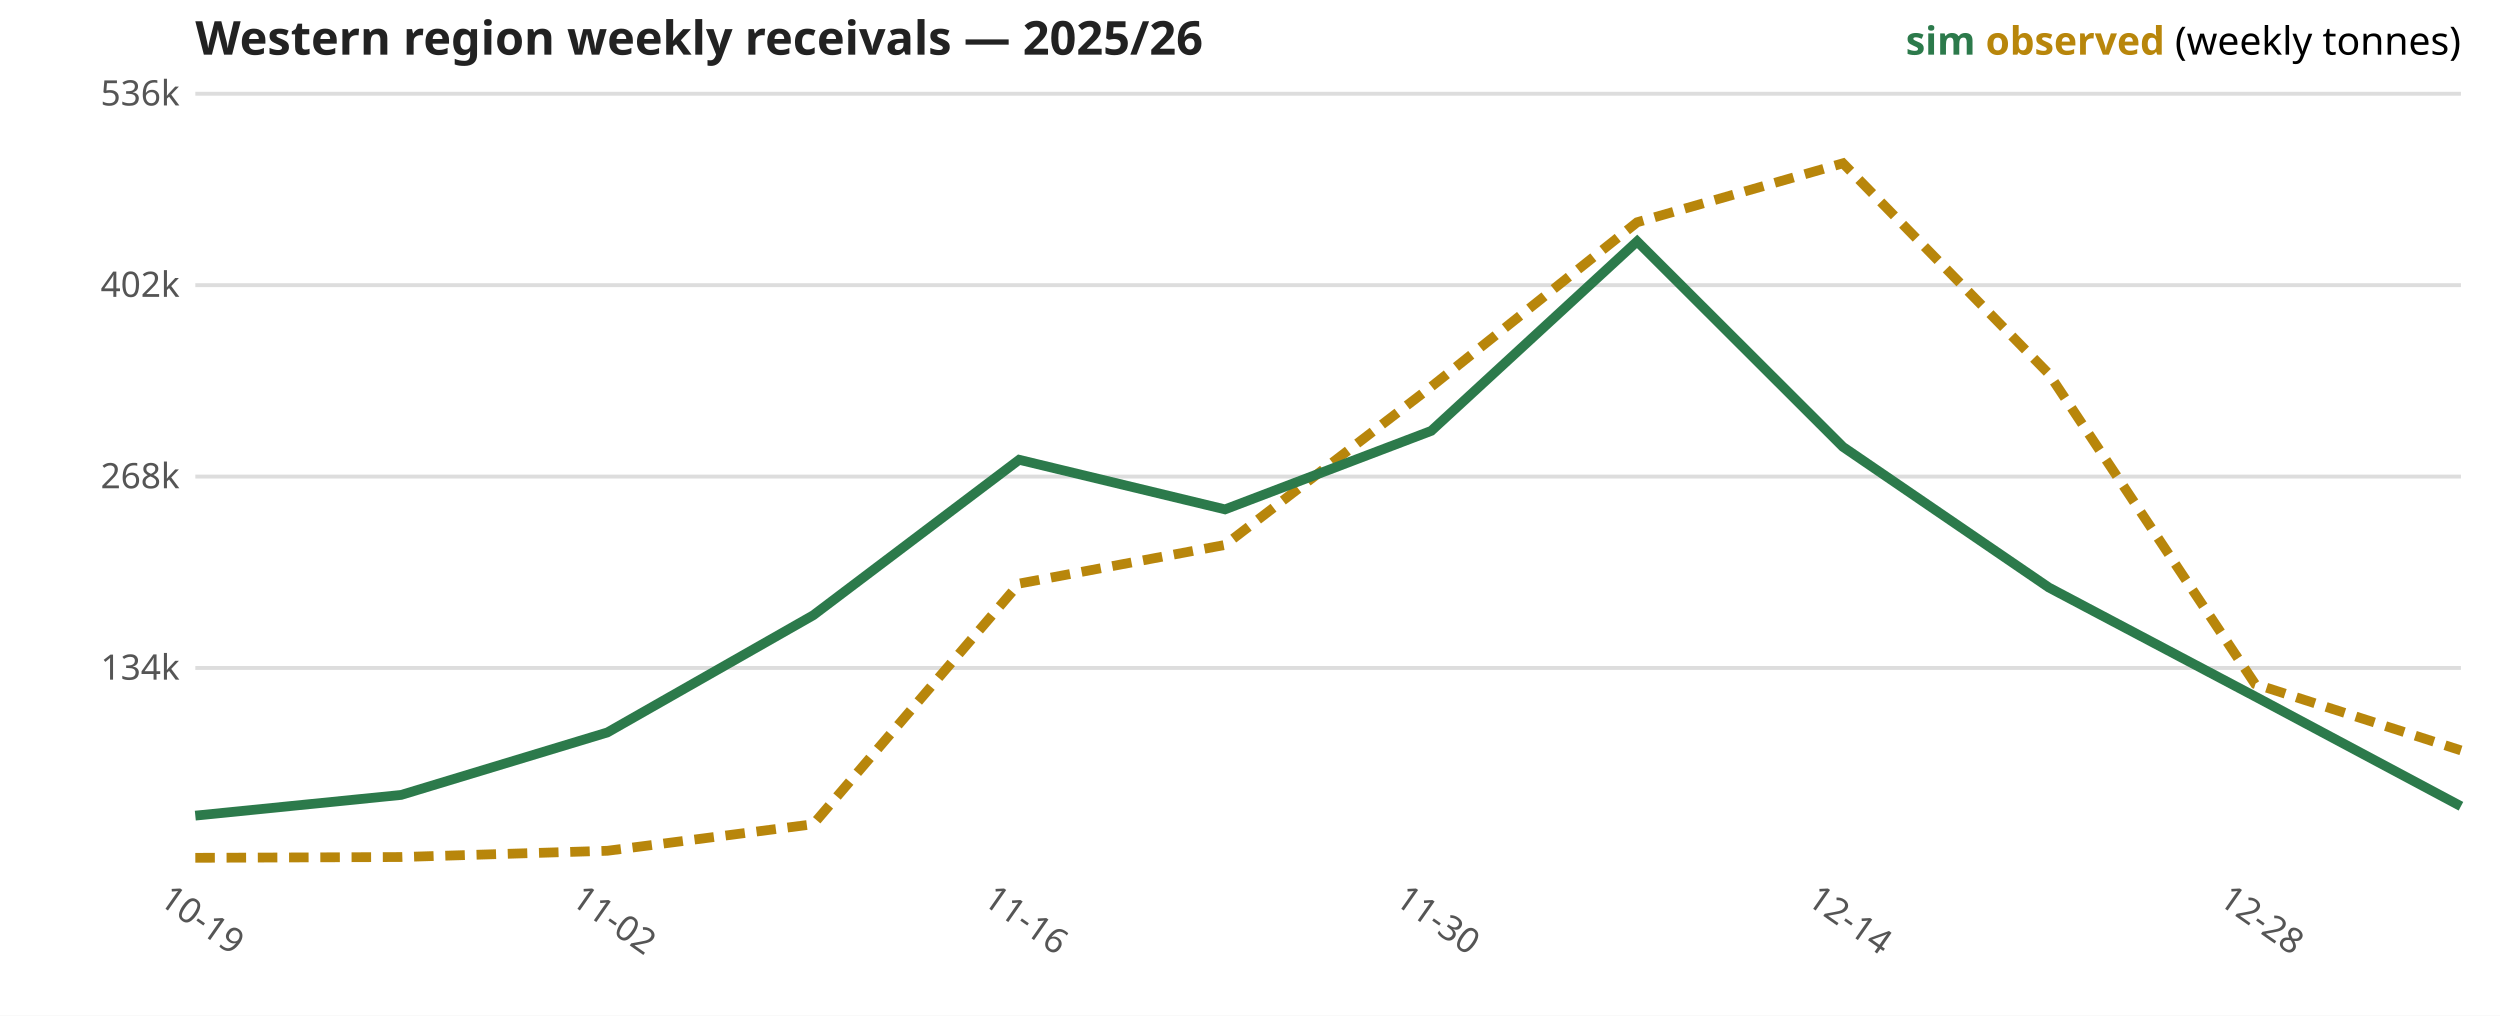
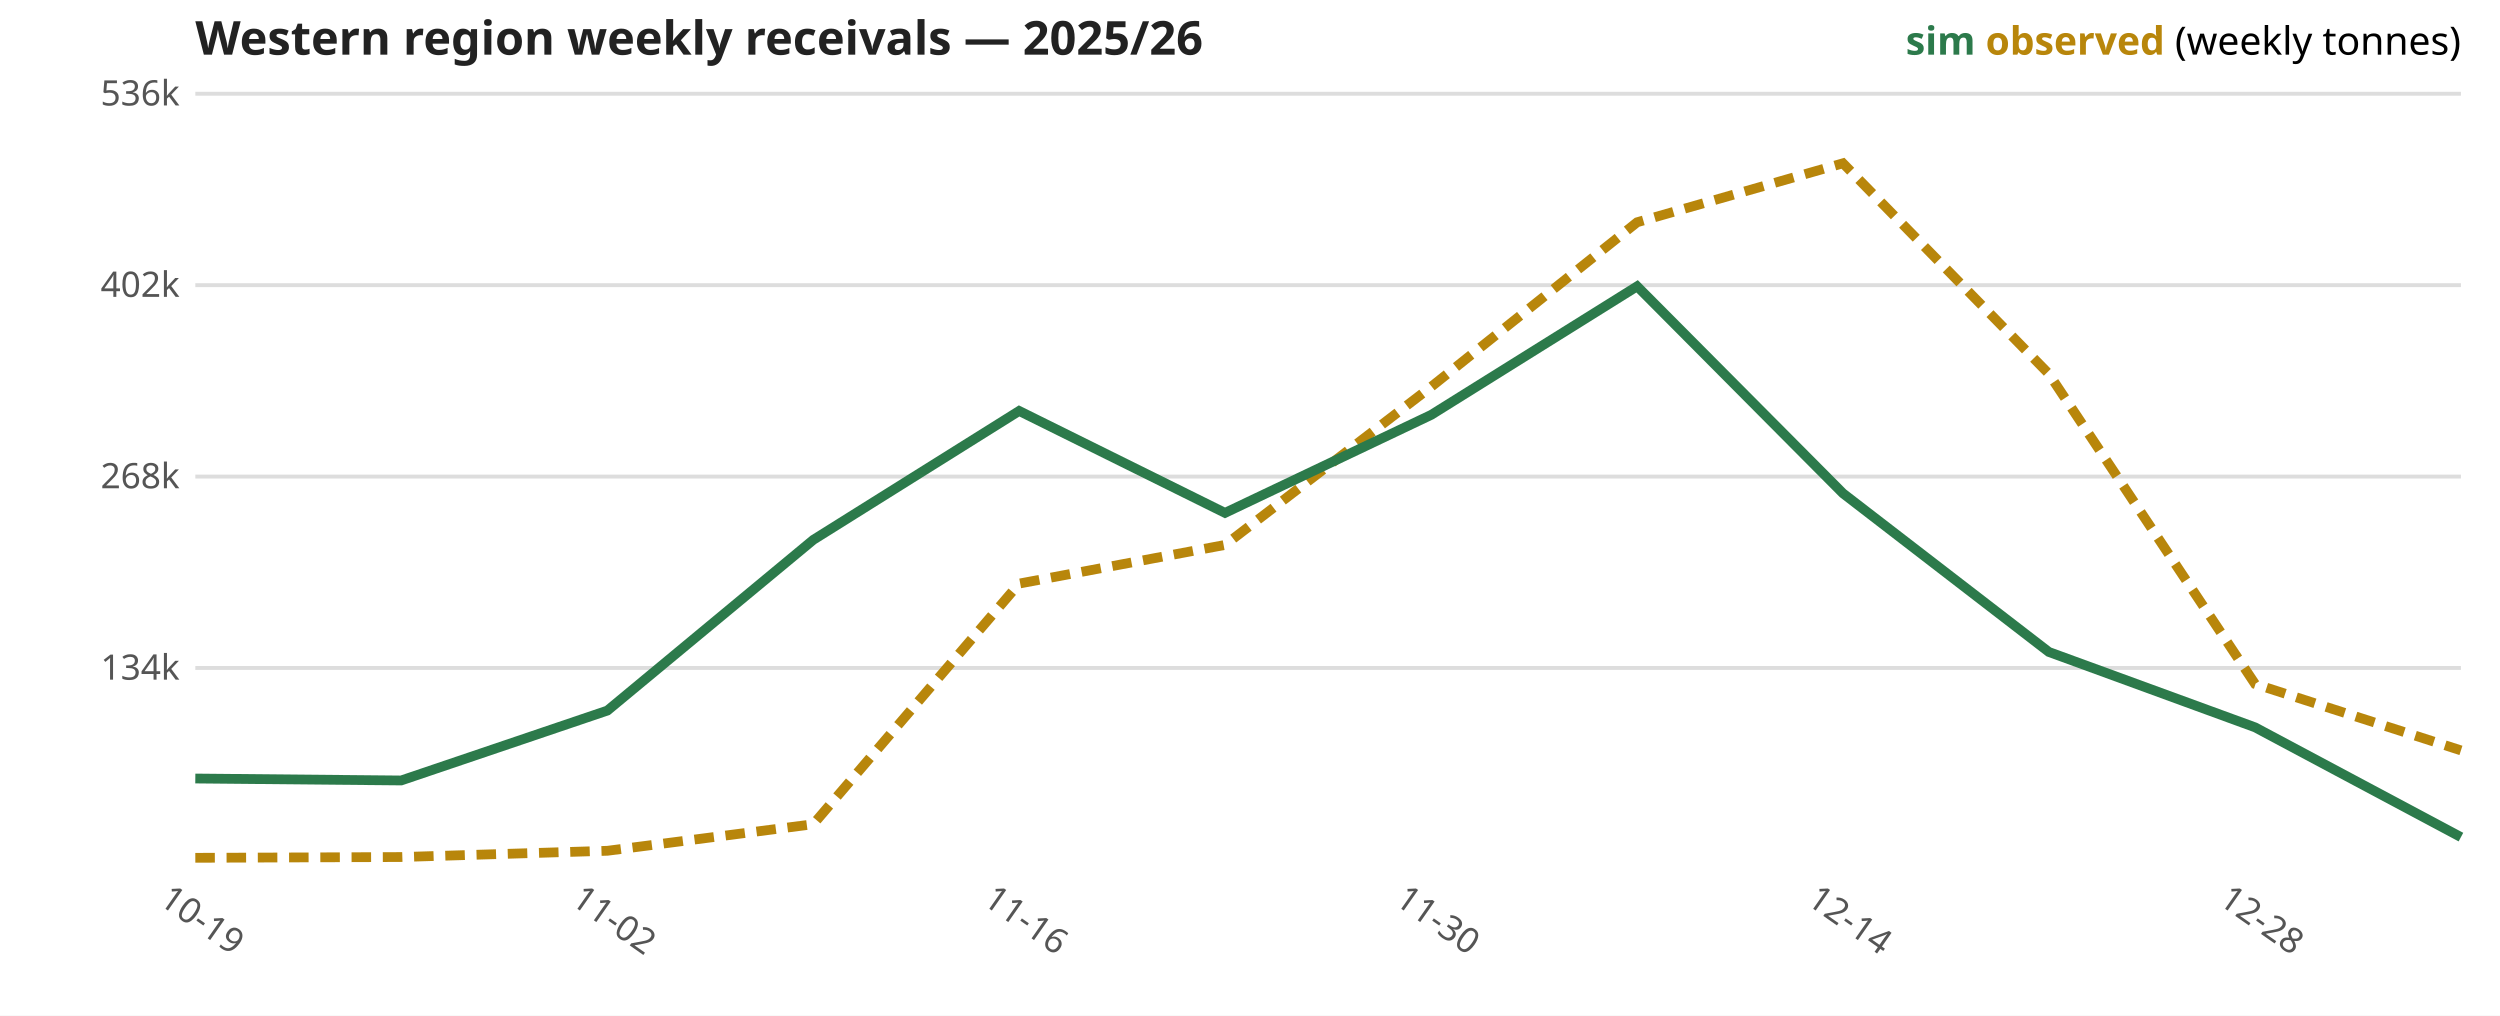
<svg xmlns="http://www.w3.org/2000/svg" viewBox="0 0 640 260" font-family="sans-serif">
  <rect width="640" height="260" fill="white" />
  <text x="50" y="14" font-size="12" font-weight="bold" fill="#222">Western region weekly receivals — 2025/26</text>
  <text x="630" y="14" font-size="10" text-anchor="end">
    <tspan fill="#2c7a4b" font-weight="bold">sim</tspan>
    <tspan fill="#b8860b" font-weight="bold">observed</tspan> (weekly tonnes)</text>
  <line x1="50" x2="630" y1="171" y2="171" stroke="#ddd" />
  <text x="46" y="174" font-size="9" text-anchor="end" fill="#555">134k</text>
  <line x1="50" x2="630" y1="122" y2="122" stroke="#ddd" />
  <text x="46" y="125" font-size="9" text-anchor="end" fill="#555">268k</text>
  <line x1="50" x2="630" y1="73" y2="73" stroke="#ddd" />
  <text x="46" y="76" font-size="9" text-anchor="end" fill="#555">402k</text>
  <line x1="50" x2="630" y1="24" y2="24" stroke="#ddd" />
  <text x="46" y="27" font-size="9" text-anchor="end" fill="#555">536k</text>
  <path d="M50.0,219.6L102.7,219.4L155.5,217.8L208.2,211.0L260.9,149.4L313.6,139.5L366.4,99.0L419.1,56.9L471.8,41.8L524.5,95.7L577.3,175.1L630.0,192.1" fill="none" stroke="#b8860b" stroke-width="2.5" stroke-dasharray="5 3" />
-   <path d="M50.0,208.8L102.7,203.5L155.5,187.5L208.2,157.5L260.9,117.7L313.6,130.4L366.4,110.3L419.1,61.8L471.8,114.4L524.5,150.4L577.3,178.3L630.0,206.4" fill="none" stroke="#2c7a4b" stroke-width="2.5" />
+   <path d="M50.0,199.3L102.7,199.8L155.5,181.9L208.2,138.2L260.9,105.2L313.6,131.3L366.4,106.2L419.1,73.3L471.8,126.3L524.5,166.9L577.3,186.2L630.0,214.3" fill="none" stroke="#2c7a4b" stroke-width="2.5" />
  <text x="50" y="238" font-size="9" text-anchor="middle" fill="#555" transform="rotate(35 50 238)">10-19</text>
  <text x="155.455" y="238" font-size="9" text-anchor="middle" fill="#555" transform="rotate(35 155.4545 238)">11-02</text>
  <text x="260.909" y="238" font-size="9" text-anchor="middle" fill="#555" transform="rotate(35 260.9091 238)">11-16</text>
  <text x="366.364" y="238" font-size="9" text-anchor="middle" fill="#555" transform="rotate(35 366.3636 238)">11-30</text>
  <text x="471.818" y="238" font-size="9" text-anchor="middle" fill="#555" transform="rotate(35 471.8182 238)">12-14</text>
  <text x="577.273" y="238" font-size="9" text-anchor="middle" fill="#555" transform="rotate(35 577.2727 238)">12-28</text>
</svg>
